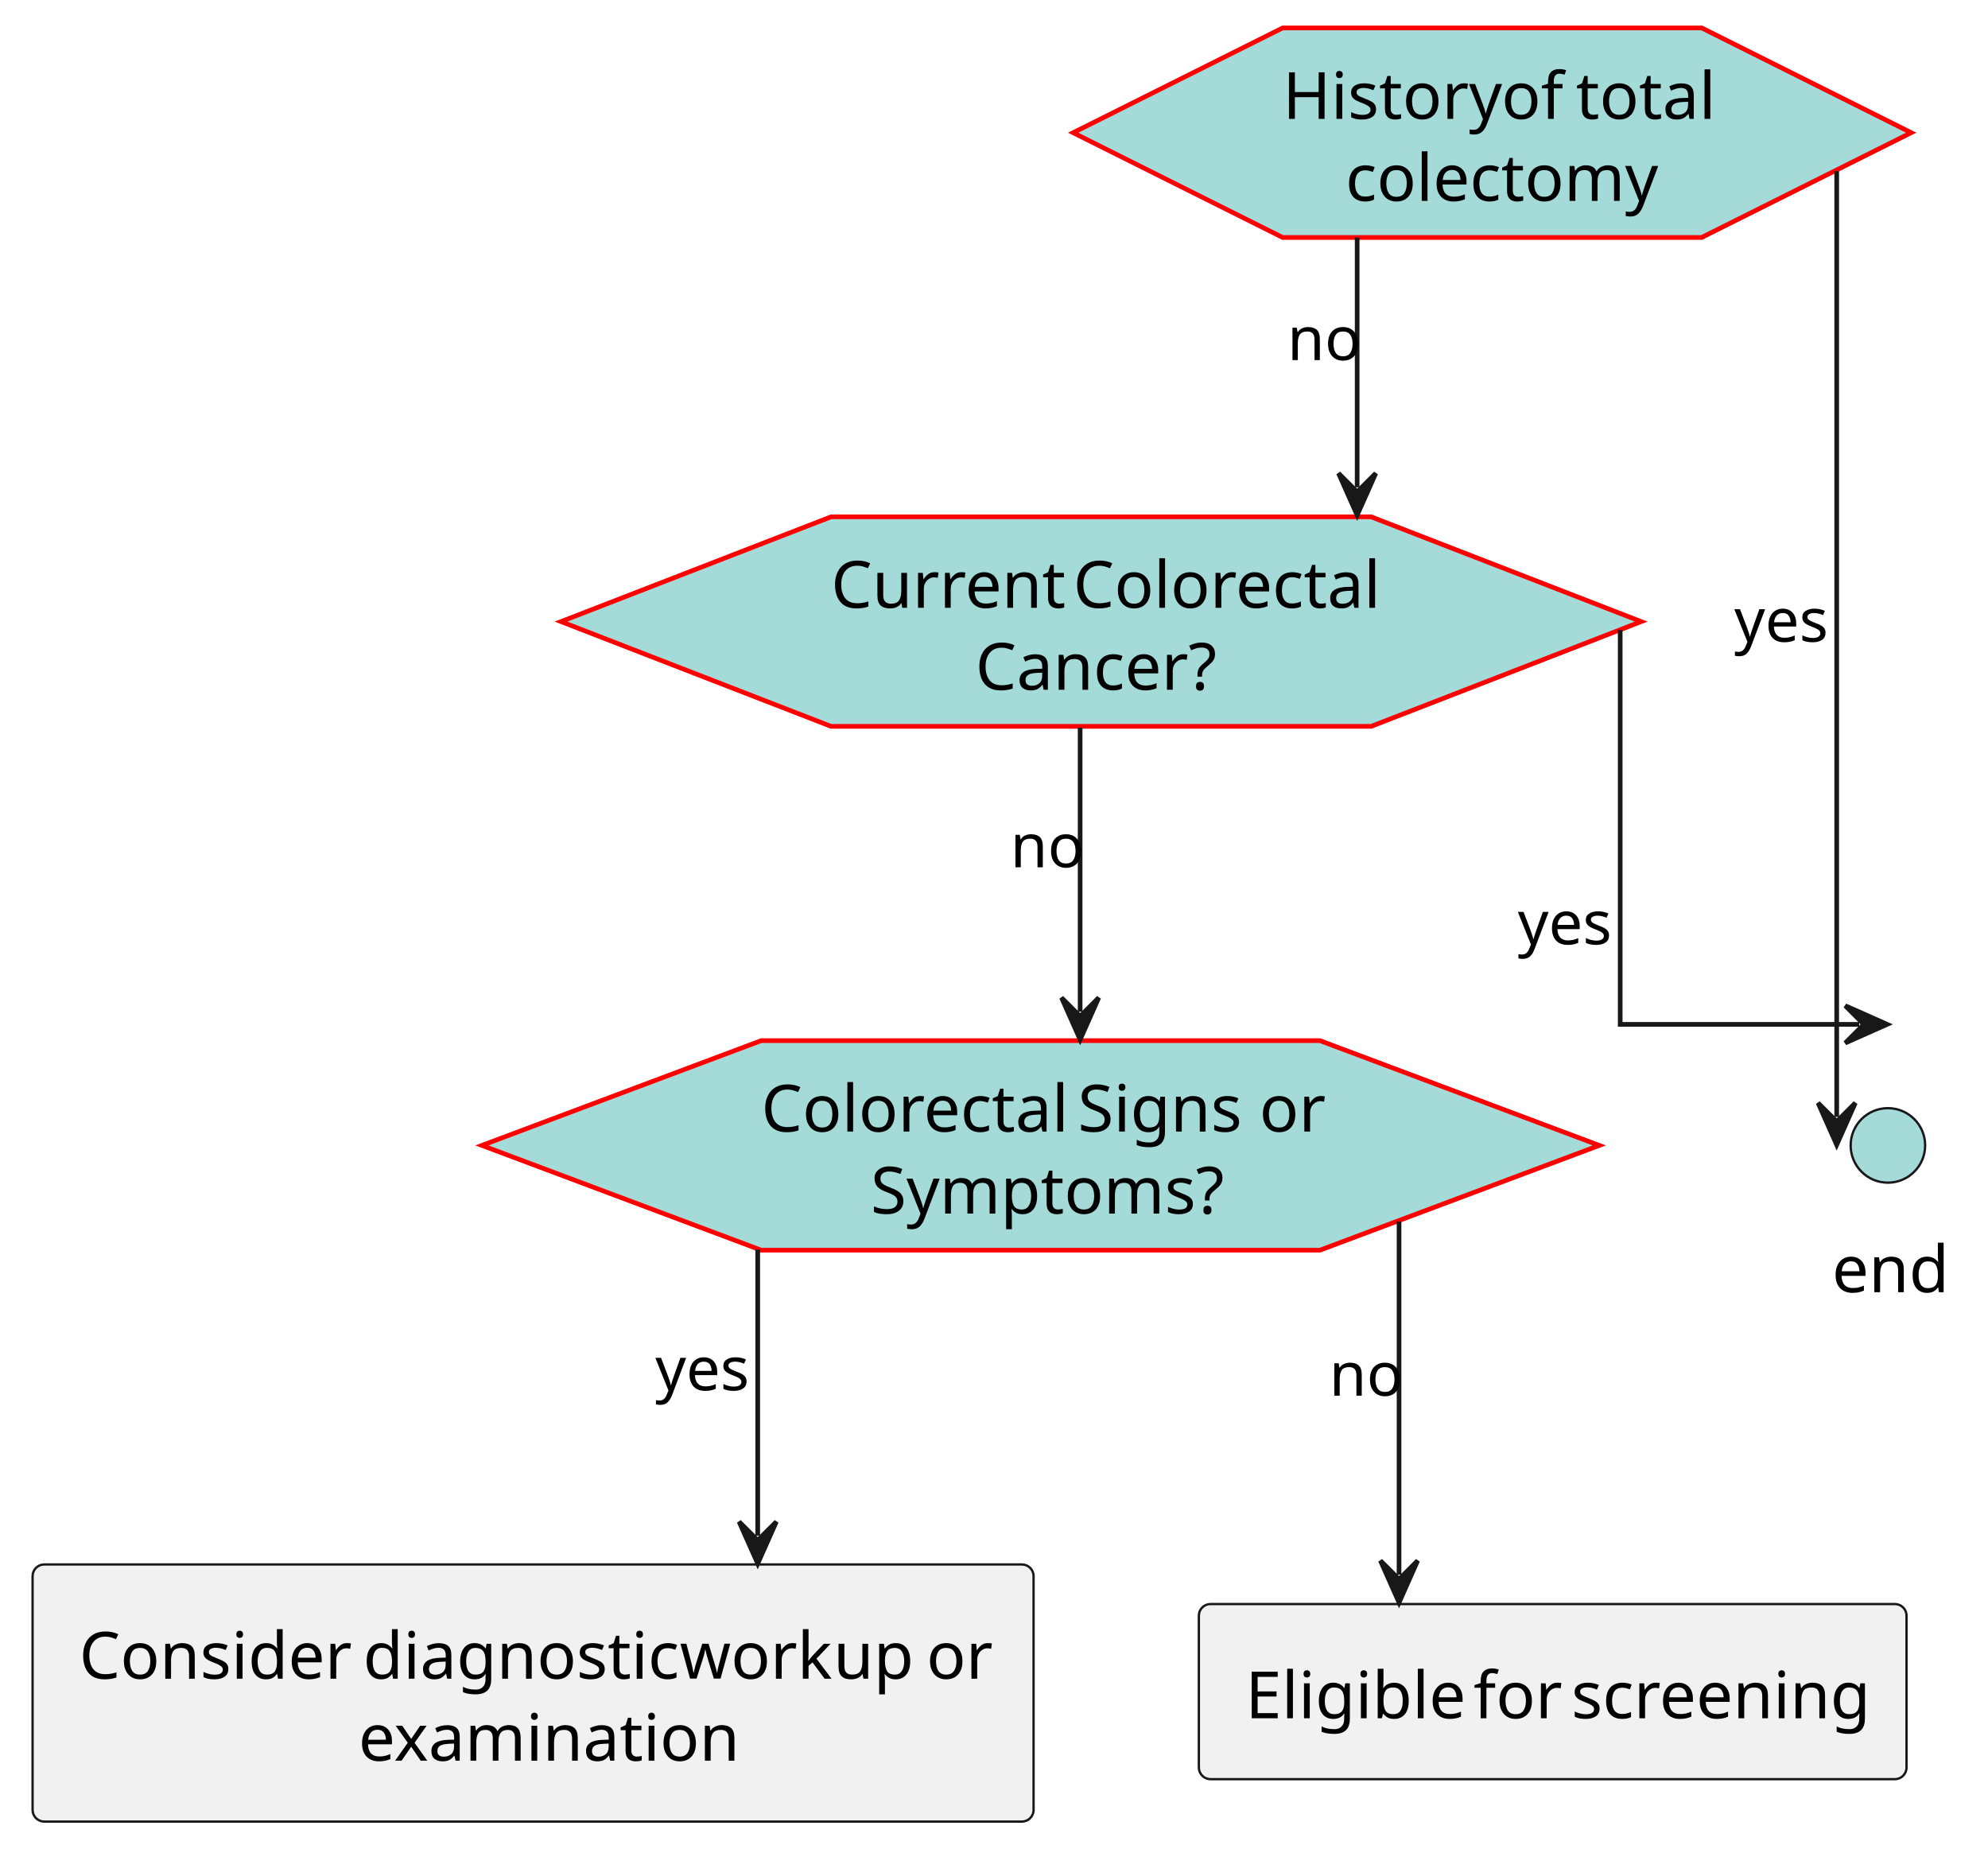
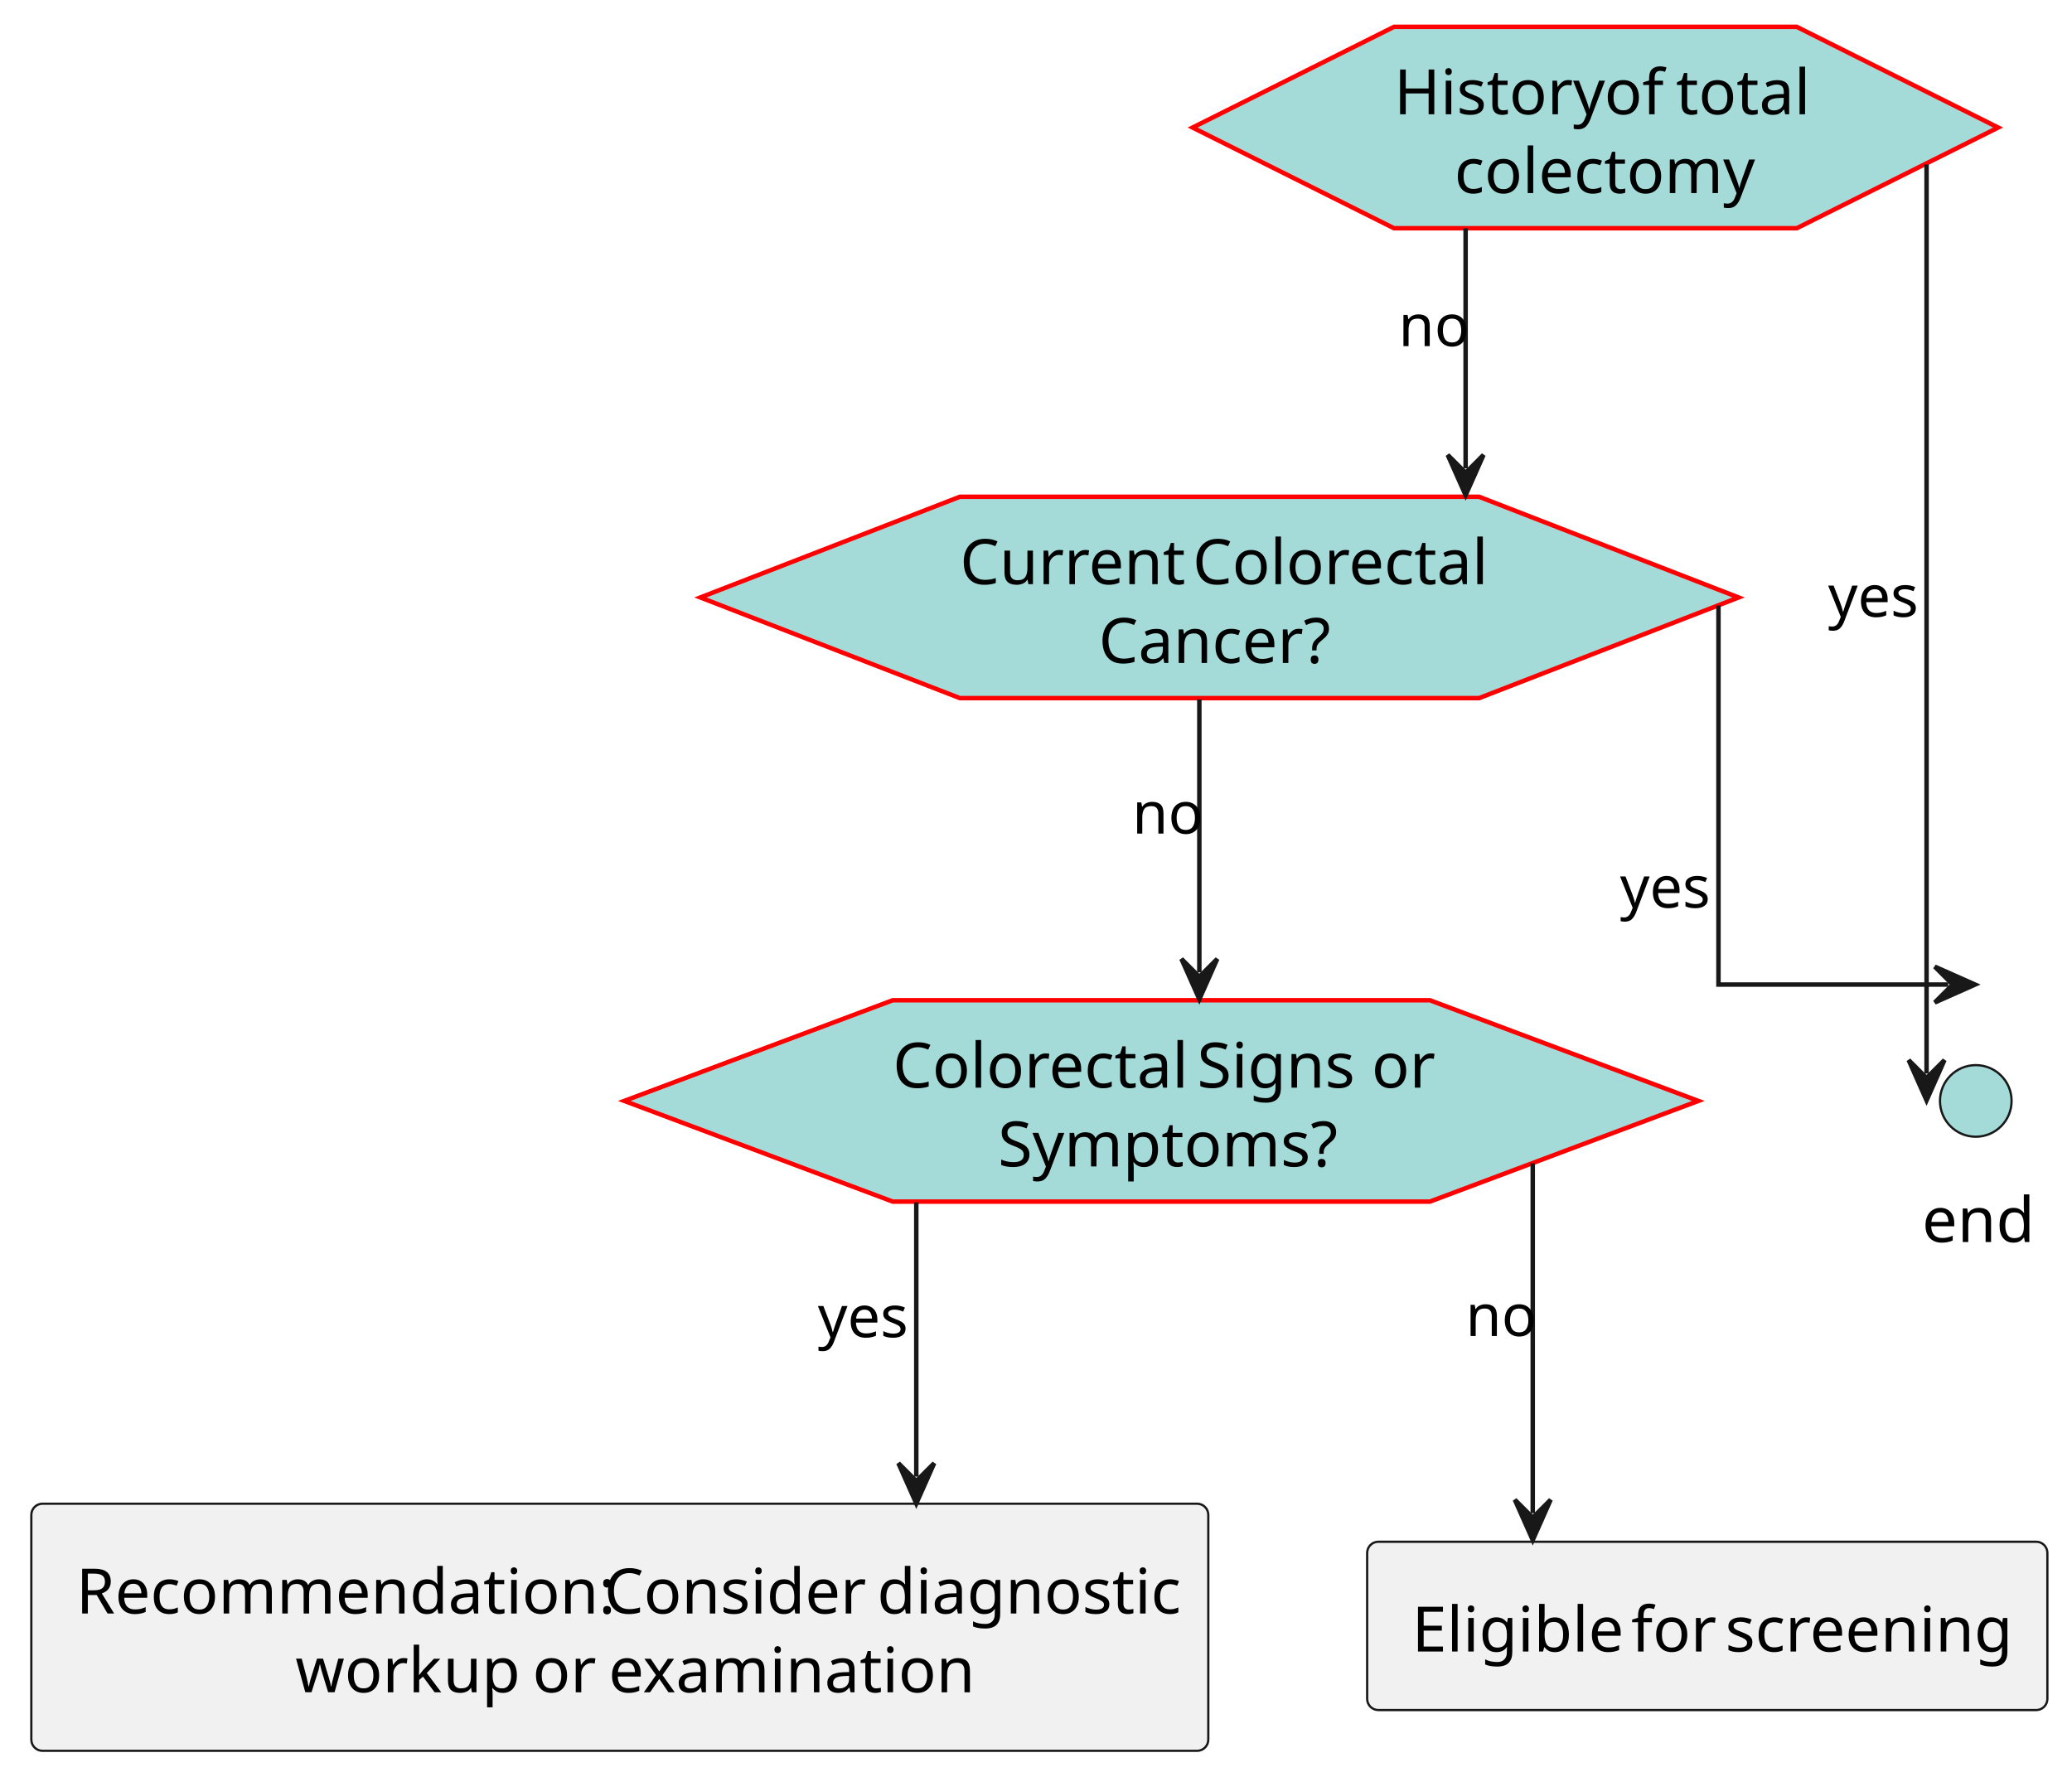
- <svg xmlns="http://www.w3.org/2000/svg" xmlns:xlink="http://www.w3.org/1999/xlink" contentStyleType="text/css" height="397px" preserveAspectRatio="none" style="width:427px;height:397px;background:#FFFFFF;" version="1.1" viewBox="0 0 427 397" width="427px" zoomAndPan="magnify">
+ <svg xmlns="http://www.w3.org/2000/svg" xmlns:xlink="http://www.w3.org/1999/xlink" contentStyleType="text/css" height="397px" preserveAspectRatio="none" style="width:463px;height:397px;background:#FFFFFF;" version="1.1" viewBox="0 0 463 397" width="463px" zoomAndPan="magnify">
  <defs />
  <g>
    <g id="elem_eve_HxTotalColectomy">
      <a href="#eve-HxTotalColectomy" target="_top" title="#eve-HxTotalColectomy" xlink:actuate="onRequest" xlink:href="#eve-HxTotalColectomy" xlink:show="new" xlink:title="#eve-HxTotalColectomy" xlink:type="simple">
-         <polygon fill="#A4DBD8" points="410.5,28.5,365.5,6,275.5,6,230.5,28.5,275.5,51,365.5,51,410.5,28.5" style="stroke:#FF0000;stroke-width:1.0;" />
-         <text fill="#000000" font-family="sans-serif" font-size="14" lengthAdjust="spacing" textLength="43" x="275.5" y="25.533">History</text>
-         <text fill="#000000" font-family="sans-serif" font-size="14" lengthAdjust="spacing" textLength="4" x="318.5" y="25.533"> </text>
-         <text fill="#000000" font-family="sans-serif" font-size="14" lengthAdjust="spacing" textLength="12" x="322.5" y="25.533">of</text>
-         <text fill="#000000" font-family="sans-serif" font-size="14" lengthAdjust="spacing" textLength="4" x="334.5" y="25.533"> </text>
-         <text fill="#000000" font-family="sans-serif" font-size="14" lengthAdjust="spacing" textLength="27" x="338.5" y="25.533">total</text>
-         <text fill="#000000" font-family="sans-serif" font-size="14" lengthAdjust="spacing" textLength="63" x="289" y="43.143">colectomy</text>
+         <polygon fill="#A4DBD8" points="446.5,28.5,401.5,6,311.5,6,266.5,28.5,311.5,51,401.5,51,446.5,28.5" style="stroke:#FF0000;stroke-width:1.0;" />
+         <text fill="#000000" font-family="sans-serif" font-size="14" lengthAdjust="spacing" textLength="43" x="311.5" y="25.533">History</text>
+         <text fill="#000000" font-family="sans-serif" font-size="14" lengthAdjust="spacing" textLength="4" x="354.5" y="25.533"> </text>
+         <text fill="#000000" font-family="sans-serif" font-size="14" lengthAdjust="spacing" textLength="12" x="358.5" y="25.533">of</text>
+         <text fill="#000000" font-family="sans-serif" font-size="14" lengthAdjust="spacing" textLength="4" x="370.5" y="25.533"> </text>
+         <text fill="#000000" font-family="sans-serif" font-size="14" lengthAdjust="spacing" textLength="27" x="374.5" y="25.533">total</text>
+         <text fill="#000000" font-family="sans-serif" font-size="14" lengthAdjust="spacing" textLength="63" x="325" y="43.143">colectomy</text>
      </a>
    </g>
    <g id="elem_eve_ActiveCRC">
      <a href="#eve-ActiveCRC" target="_top" title="#eve-ActiveCRC" xlink:actuate="onRequest" xlink:href="#eve-ActiveCRC" xlink:show="new" xlink:title="#eve-ActiveCRC" xlink:type="simple">
-         <polygon fill="#A4DBD8" points="352.5,133.5,294.5,111,178.5,111,120.5,133.5,178.5,156,294.5,156,352.5,133.5" style="stroke:#FF0000;stroke-width:1.0;" />
-         <text fill="#000000" font-family="sans-serif" font-size="14" lengthAdjust="spacing" textLength="48" x="178.5" y="130.533">Current</text>
-         <text fill="#000000" font-family="sans-serif" font-size="14" lengthAdjust="spacing" textLength="4" x="226.5" y="130.533"> </text>
-         <text fill="#000000" font-family="sans-serif" font-size="14" lengthAdjust="spacing" textLength="64" x="230.5" y="130.533">Colorectal</text>
-         <text fill="#000000" font-family="sans-serif" font-size="14" lengthAdjust="spacing" textLength="54" x="209.5" y="148.143">Cancer?</text>
+         <polygon fill="#A4DBD8" points="388.5,133.5,330.5,111,214.5,111,156.5,133.5,214.5,156,330.5,156,388.5,133.5" style="stroke:#FF0000;stroke-width:1.0;" />
+         <text fill="#000000" font-family="sans-serif" font-size="14" lengthAdjust="spacing" textLength="48" x="214.5" y="130.533">Current</text>
+         <text fill="#000000" font-family="sans-serif" font-size="14" lengthAdjust="spacing" textLength="4" x="262.5" y="130.533"> </text>
+         <text fill="#000000" font-family="sans-serif" font-size="14" lengthAdjust="spacing" textLength="64" x="266.5" y="130.533">Colorectal</text>
+         <text fill="#000000" font-family="sans-serif" font-size="14" lengthAdjust="spacing" textLength="54" x="245.5" y="148.143">Cancer?</text>
      </a>
    </g>
    <g id="elem_eve_Symptomatic">
      <a href="#eve-Symptomatic" target="_top" title="#eve-Symptomatic" xlink:actuate="onRequest" xlink:href="#eve-Symptomatic" xlink:show="new" xlink:title="#eve-Symptomatic" xlink:type="simple">
-         <polygon fill="#A4DBD8" points="343.5,246,283.5,223.5,163.5,223.5,103.5,246,163.5,268.5,283.5,268.5,343.5,246" style="stroke:#FF0000;stroke-width:1.0;" />
-         <text fill="#000000" font-family="sans-serif" font-size="14" lengthAdjust="spacing" textLength="64" x="163.5" y="243.033">Colorectal</text>
-         <text fill="#000000" font-family="sans-serif" font-size="14" lengthAdjust="spacing" textLength="4" x="227.5" y="243.033"> </text>
-         <text fill="#000000" font-family="sans-serif" font-size="14" lengthAdjust="spacing" textLength="35" x="231.5" y="243.033">Signs</text>
-         <text fill="#000000" font-family="sans-serif" font-size="14" lengthAdjust="spacing" textLength="4" x="266.5" y="243.033"> </text>
-         <text fill="#000000" font-family="sans-serif" font-size="14" lengthAdjust="spacing" textLength="13" x="270.5" y="243.033">or</text>
-         <text fill="#000000" font-family="sans-serif" font-size="14" lengthAdjust="spacing" textLength="73" x="187" y="260.643">Symptoms?</text>
+         <polygon fill="#A4DBD8" points="379.5,246,319.5,223.5,199.5,223.5,139.5,246,199.5,268.5,319.5,268.5,379.5,246" style="stroke:#FF0000;stroke-width:1.0;" />
+         <text fill="#000000" font-family="sans-serif" font-size="14" lengthAdjust="spacing" textLength="64" x="199.5" y="243.033">Colorectal</text>
+         <text fill="#000000" font-family="sans-serif" font-size="14" lengthAdjust="spacing" textLength="4" x="263.5" y="243.033"> </text>
+         <text fill="#000000" font-family="sans-serif" font-size="14" lengthAdjust="spacing" textLength="35" x="267.5" y="243.033">Signs</text>
+         <text fill="#000000" font-family="sans-serif" font-size="14" lengthAdjust="spacing" textLength="4" x="302.5" y="243.033"> </text>
+         <text fill="#000000" font-family="sans-serif" font-size="14" lengthAdjust="spacing" textLength="13" x="306.5" y="243.033">or</text>
+         <text fill="#000000" font-family="sans-serif" font-size="14" lengthAdjust="spacing" textLength="73" x="223" y="260.643">Symptoms?</text>
      </a>
    </g>
    <g id="elem_end_1">
-       <ellipse cx="405.5" cy="246" fill="#A4DBD8" rx="8" ry="8" style="stroke:#181818;stroke-width:0.5;" />
-       <text fill="#000000" font-family="sans-serif" font-size="14" lengthAdjust="spacing" textLength="24" x="393.5" y="277.533">end</text>
+       <ellipse cx="441.5" cy="246" fill="#A4DBD8" rx="8" ry="8" style="stroke:#181818;stroke-width:0.5;" />
+       <text fill="#000000" font-family="sans-serif" font-size="14" lengthAdjust="spacing" textLength="24" x="429.5" y="277.533">end</text>
    </g>
    <g id="elem_act_Diagnostic">
      <a href="#act-Diagnostic" target="_top" title="#act-Diagnostic" xlink:actuate="onRequest" xlink:href="#act-Diagnostic" xlink:show="new" xlink:title="#act-Diagnostic" xlink:type="simple">
-         <rect fill="#F1F1F1" height="55.219" rx="2.5" ry="2.5" style="stroke:#181818;stroke-width:0.5;" width="215" x="7" y="336" />
-         <text fill="#000000" font-family="sans-serif" font-size="14" lengthAdjust="spacing" textLength="57" x="17" y="360.533">Consider</text>
-         <text fill="#000000" font-family="sans-serif" font-size="14" lengthAdjust="spacing" textLength="4" x="74" y="360.533"> </text>
-         <text fill="#000000" font-family="sans-serif" font-size="14" lengthAdjust="spacing" textLength="64" x="78" y="360.533">diagnostic</text>
-         <text fill="#000000" font-family="sans-serif" font-size="14" lengthAdjust="spacing" textLength="4" x="142" y="360.533"> </text>
-         <text fill="#000000" font-family="sans-serif" font-size="14" lengthAdjust="spacing" textLength="29" x="146" y="360.533">work</text>
-         <text fill="#000000" font-family="sans-serif" font-size="14" lengthAdjust="spacing" textLength="4" x="175" y="360.533"> </text>
-         <text fill="#000000" font-family="sans-serif" font-size="14" lengthAdjust="spacing" textLength="16" x="179" y="360.533">up</text>
-         <text fill="#000000" font-family="sans-serif" font-size="14" lengthAdjust="spacing" textLength="4" x="195" y="360.533"> </text>
-         <text fill="#000000" font-family="sans-serif" font-size="14" lengthAdjust="spacing" textLength="13" x="199" y="360.533">or</text>
-         <text fill="#000000" font-family="sans-serif" font-size="14" lengthAdjust="spacing" textLength="75" x="77" y="378.143">examination</text>
+         <rect fill="#F1F1F1" height="55.219" rx="2.5" ry="2.5" style="stroke:#181818;stroke-width:0.5;" width="263" x="7" y="336" />
+         <text fill="#000000" font-family="sans-serif" font-size="14" lengthAdjust="spacing" textLength="114" x="17" y="360.533">Recommendation:</text>
+         <text fill="#000000" font-family="sans-serif" font-size="14" lengthAdjust="spacing" textLength="4" x="131" y="360.533"> </text>
+         <text fill="#000000" font-family="sans-serif" font-size="14" lengthAdjust="spacing" textLength="57" x="135" y="360.533">Consider</text>
+         <text fill="#000000" font-family="sans-serif" font-size="14" lengthAdjust="spacing" textLength="4" x="192" y="360.533"> </text>
+         <text fill="#000000" font-family="sans-serif" font-size="14" lengthAdjust="spacing" textLength="64" x="196" y="360.533">diagnostic</text>
+         <text fill="#000000" font-family="sans-serif" font-size="14" lengthAdjust="spacing" textLength="29" x="66" y="378.143">work</text>
+         <text fill="#000000" font-family="sans-serif" font-size="14" lengthAdjust="spacing" textLength="4" x="95" y="378.143"> </text>
+         <text fill="#000000" font-family="sans-serif" font-size="14" lengthAdjust="spacing" textLength="16" x="99" y="378.143">up</text>
+         <text fill="#000000" font-family="sans-serif" font-size="14" lengthAdjust="spacing" textLength="4" x="115" y="378.143"> </text>
+         <text fill="#000000" font-family="sans-serif" font-size="14" lengthAdjust="spacing" textLength="13" x="119" y="378.143">or</text>
+         <text fill="#000000" font-family="sans-serif" font-size="14" lengthAdjust="spacing" textLength="4" x="132" y="378.143"> </text>
+         <text fill="#000000" font-family="sans-serif" font-size="14" lengthAdjust="spacing" textLength="75" x="136" y="378.143">examination</text>
      </a>
    </g>
    <g id="elem_act_ScreeningEligible">
      <a href="#act-ScreeningEligible" target="_top" title="#act-ScreeningEligible" xlink:actuate="onRequest" xlink:href="#act-ScreeningEligible" xlink:show="new" xlink:title="#act-ScreeningEligible" xlink:type="simple">
-         <rect fill="#F1F1F1" height="37.609" rx="2.5" ry="2.5" style="stroke:#181818;stroke-width:0.5;" width="152" x="257.5" y="344.5" />
-         <text fill="#000000" font-family="sans-serif" font-size="14" lengthAdjust="spacing" textLength="45" x="267.5" y="369.033">Eligible</text>
-         <text fill="#000000" font-family="sans-serif" font-size="14" lengthAdjust="spacing" textLength="4" x="312.5" y="369.033"> </text>
-         <text fill="#000000" font-family="sans-serif" font-size="14" lengthAdjust="spacing" textLength="17" x="316.5" y="369.033">for</text>
-         <text fill="#000000" font-family="sans-serif" font-size="14" lengthAdjust="spacing" textLength="4" x="333.5" y="369.033"> </text>
-         <text fill="#000000" font-family="sans-serif" font-size="14" lengthAdjust="spacing" textLength="62" x="337.5" y="369.033">screening</text>
+         <rect fill="#F1F1F1" height="37.609" rx="2.5" ry="2.5" style="stroke:#181818;stroke-width:0.5;" width="152" x="305.5" y="344.5" />
+         <text fill="#000000" font-family="sans-serif" font-size="14" lengthAdjust="spacing" textLength="45" x="315.5" y="369.033">Eligible</text>
+         <text fill="#000000" font-family="sans-serif" font-size="14" lengthAdjust="spacing" textLength="4" x="360.5" y="369.033"> </text>
+         <text fill="#000000" font-family="sans-serif" font-size="14" lengthAdjust="spacing" textLength="17" x="364.5" y="369.033">for</text>
+         <text fill="#000000" font-family="sans-serif" font-size="14" lengthAdjust="spacing" textLength="4" x="381.5" y="369.033"> </text>
+         <text fill="#000000" font-family="sans-serif" font-size="14" lengthAdjust="spacing" textLength="62" x="385.5" y="369.033">screening</text>
      </a>
    </g>
    <g id="link_eve_HxTotalColectomy_end_1">
-       <path d="M394.5,36.76 C394.5,75.87 394.5,234.73 394.5,239.88 " fill="none" id="eve_HxTotalColectomy-to-end_1" style="stroke:#181818;stroke-width:1.0;" />
-       <polygon fill="#181818" points="394.5,245.88,398.5,236.88,394.5,240.88,390.5,236.88,394.5,245.88" style="stroke:#181818;stroke-width:1.0;" />
-       <text fill="#000000" font-family="sans-serif" font-size="13" lengthAdjust="spacing" textLength="21" x="372.5" y="137.815">yes</text>
+       <path d="M430.5,36.76 C430.5,75.87 430.5,234.73 430.5,239.88 " fill="none" id="eve_HxTotalColectomy-to-end_1" style="stroke:#181818;stroke-width:1.0;" />
+       <polygon fill="#181818" points="430.5,245.88,434.5,236.88,430.5,240.88,426.5,236.88,430.5,245.88" style="stroke:#181818;stroke-width:1.0;" />
+       <text fill="#000000" font-family="sans-serif" font-size="13" lengthAdjust="spacing" textLength="21" x="408.5" y="137.815">yes</text>
    </g>
    <g id="link_eve_HxTotalColectomy_eve_ActiveCRC">
-       <path d="M291.5,51.03 C291.5,68.62 291.5,86.97 291.5,104.65 " fill="none" id="eve_HxTotalColectomy-to-eve_ActiveCRC" style="stroke:#181818;stroke-width:1.0;" />
-       <polygon fill="#181818" points="291.5,110.65,295.5,101.65,291.5,105.65,287.5,101.65,291.5,110.65" style="stroke:#181818;stroke-width:1.0;" />
-       <text fill="#000000" font-family="sans-serif" font-size="13" lengthAdjust="spacing" textLength="14" x="276.5" y="77.335">no</text>
+       <path d="M327.5,51.03 C327.5,68.62 327.5,86.97 327.5,104.65 " fill="none" id="eve_HxTotalColectomy-to-eve_ActiveCRC" style="stroke:#181818;stroke-width:1.0;" />
+       <polygon fill="#181818" points="327.5,110.65,331.5,101.65,327.5,105.65,323.5,101.65,327.5,110.65" style="stroke:#181818;stroke-width:1.0;" />
+       <text fill="#000000" font-family="sans-serif" font-size="13" lengthAdjust="spacing" textLength="14" x="312.5" y="77.335">no</text>
    </g>
    <g id="link_eve_ActiveCRC_end_1">
-       <path d="M348,135.31 C348,147.73 348,220 348,220 C348,220 395.96,220 399.34,220 " fill="none" id="eve_ActiveCRC-to-end_1" style="stroke:#181818;stroke-width:1.0;" />
-       <polygon fill="#181818" points="405.34,220,396.34,216,400.34,220,396.34,224,405.34,220" style="stroke:#181818;stroke-width:1.0;" />
-       <text fill="#000000" font-family="sans-serif" font-size="13" lengthAdjust="spacing" textLength="21" x="326" y="202.815">yes</text>
+       <path d="M384,135.31 C384,147.73 384,220 384,220 C384,220 431.96,220 435.34,220 " fill="none" id="eve_ActiveCRC-to-end_1" style="stroke:#181818;stroke-width:1.0;" />
+       <polygon fill="#181818" points="441.34,220,432.34,216,436.34,220,432.34,224,441.34,220" style="stroke:#181818;stroke-width:1.0;" />
+       <text fill="#000000" font-family="sans-serif" font-size="13" lengthAdjust="spacing" textLength="21" x="362" y="202.815">yes</text>
    </g>
    <g id="link_eve_ActiveCRC_eve_Symptomatic">
-       <path d="M232,156.27 C232,175.78 232,197.76 232,217.27 " fill="none" id="eve_ActiveCRC-to-eve_Symptomatic" style="stroke:#181818;stroke-width:1.0;" />
-       <polygon fill="#181818" points="232,223.27,236,214.27,232,218.27,228,214.27,232,223.27" style="stroke:#181818;stroke-width:1.0;" />
-       <text fill="#000000" font-family="sans-serif" font-size="13" lengthAdjust="spacing" textLength="14" x="217" y="186.265">no</text>
+       <path d="M268,156.27 C268,175.78 268,197.76 268,217.27 " fill="none" id="eve_ActiveCRC-to-eve_Symptomatic" style="stroke:#181818;stroke-width:1.0;" />
+       <polygon fill="#181818" points="268,223.27,272,214.27,268,218.27,264,214.27,268,223.27" style="stroke:#181818;stroke-width:1.0;" />
+       <text fill="#000000" font-family="sans-serif" font-size="13" lengthAdjust="spacing" textLength="14" x="253" y="186.265">no</text>
    </g>
    <g id="link_eve_Symptomatic_act_Diagnostic">
-       <path d="M162.75,268.38 C162.75,287.55 162.75,309.25 162.75,329.82 " fill="none" id="eve_Symptomatic-to-act_Diagnostic" style="stroke:#181818;stroke-width:1.0;" />
-       <polygon fill="#181818" points="162.75,335.82,166.75,326.82,162.75,330.82,158.75,326.82,162.75,335.82" style="stroke:#181818;stroke-width:1.0;" />
-       <text fill="#000000" font-family="sans-serif" font-size="13" lengthAdjust="spacing" textLength="21" x="140.75" y="298.595">yes</text>
+       <path d="M204.75,268.66 C204.75,287.86 204.75,309.47 204.75,329.95 " fill="none" id="eve_Symptomatic-to-act_Diagnostic" style="stroke:#181818;stroke-width:1.0;" />
+       <polygon fill="#181818" points="204.75,335.95,208.75,326.95,204.75,330.95,200.75,326.95,204.75,335.95" style="stroke:#181818;stroke-width:1.0;" />
+       <text fill="#000000" font-family="sans-serif" font-size="13" lengthAdjust="spacing" textLength="21" x="182.75" y="298.795">yes</text>
    </g>
    <g id="link_eve_Symptomatic_act_ScreeningEligible">
-       <path d="M300.5,262.34 C300.5,283.78 300.5,315.35 300.5,338.18 " fill="none" id="eve_Symptomatic-to-act_ScreeningEligible" style="stroke:#181818;stroke-width:1.0;" />
-       <polygon fill="#181818" points="300.5,344.18,304.5,335.18,300.5,339.18,296.5,335.18,300.5,344.18" style="stroke:#181818;stroke-width:1.0;" />
-       <text fill="#000000" font-family="sans-serif" font-size="13" lengthAdjust="spacing" textLength="14" x="285.5" y="299.755">no</text>
+       <path d="M342.5,259.94 C342.5,280.85 342.5,314.41 342.5,338.12 " fill="none" id="eve_Symptomatic-to-act_ScreeningEligible" style="stroke:#181818;stroke-width:1.0;" />
+       <polygon fill="#181818" points="342.5,344.12,346.5,335.12,342.5,339.12,338.5,335.12,342.5,344.12" style="stroke:#181818;stroke-width:1.0;" />
+       <text fill="#000000" font-family="sans-serif" font-size="13" lengthAdjust="spacing" textLength="14" x="327.5" y="298.525">no</text>
    </g>
  </g>
</svg>
